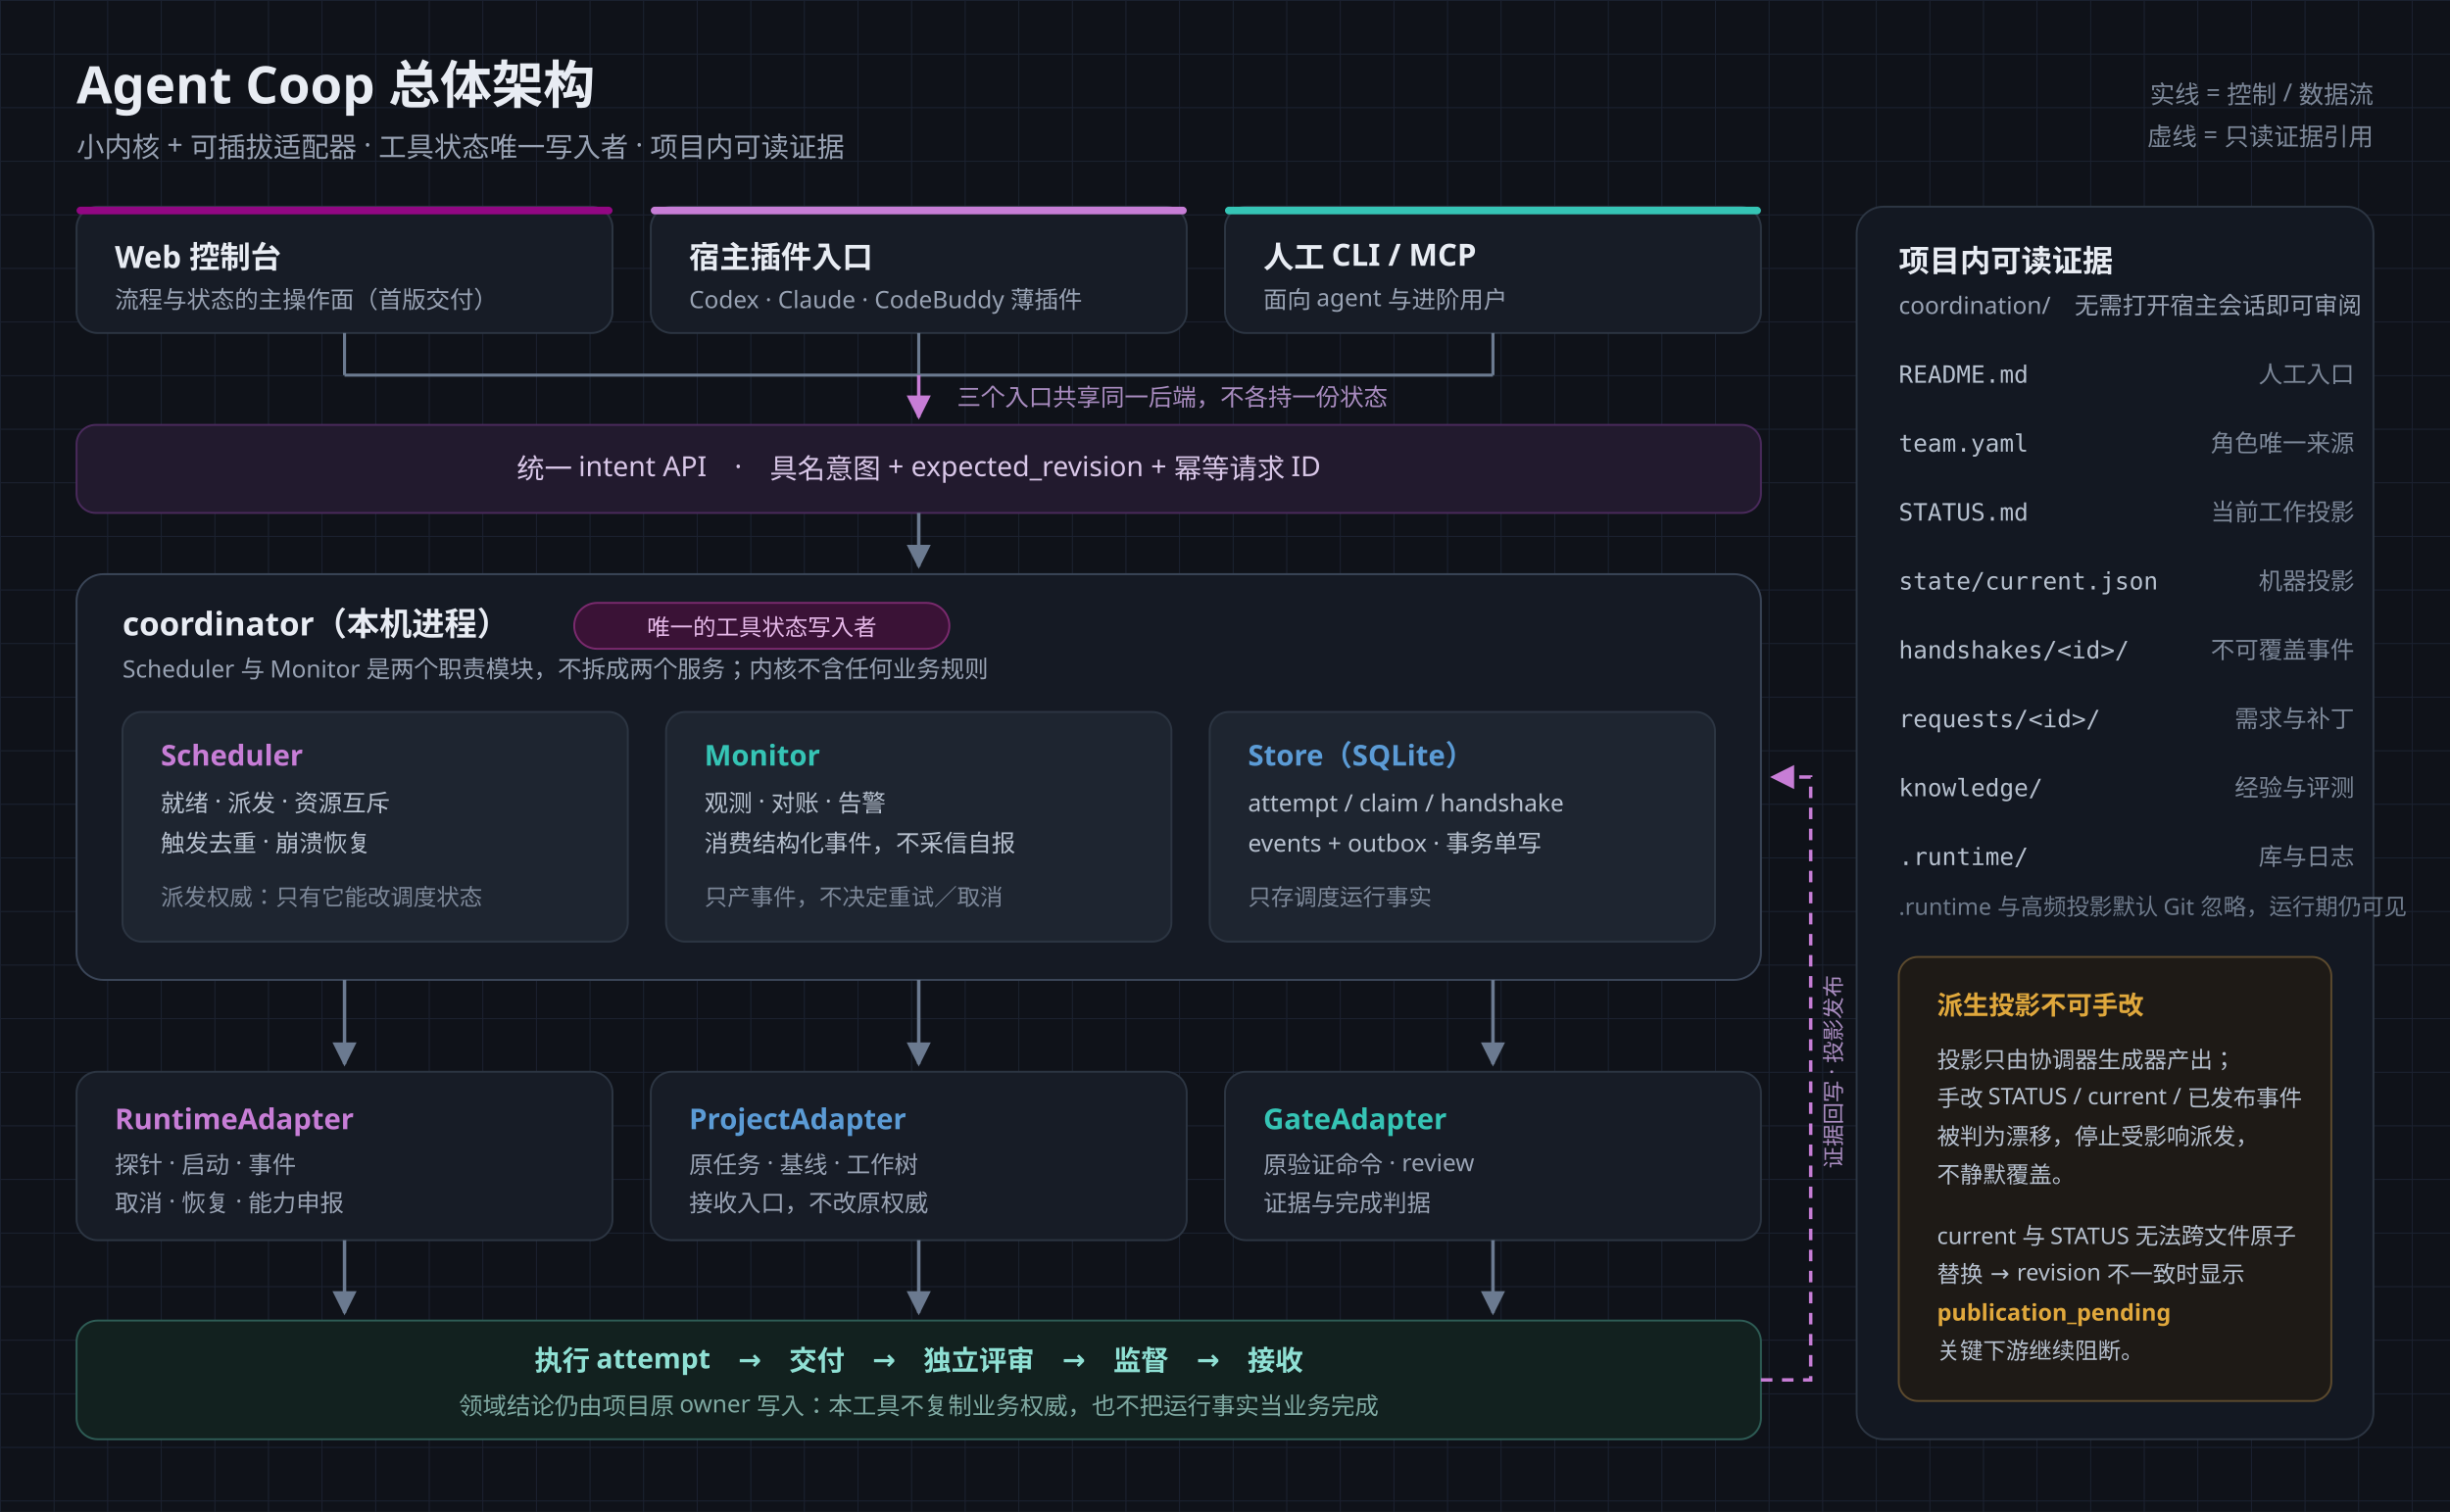
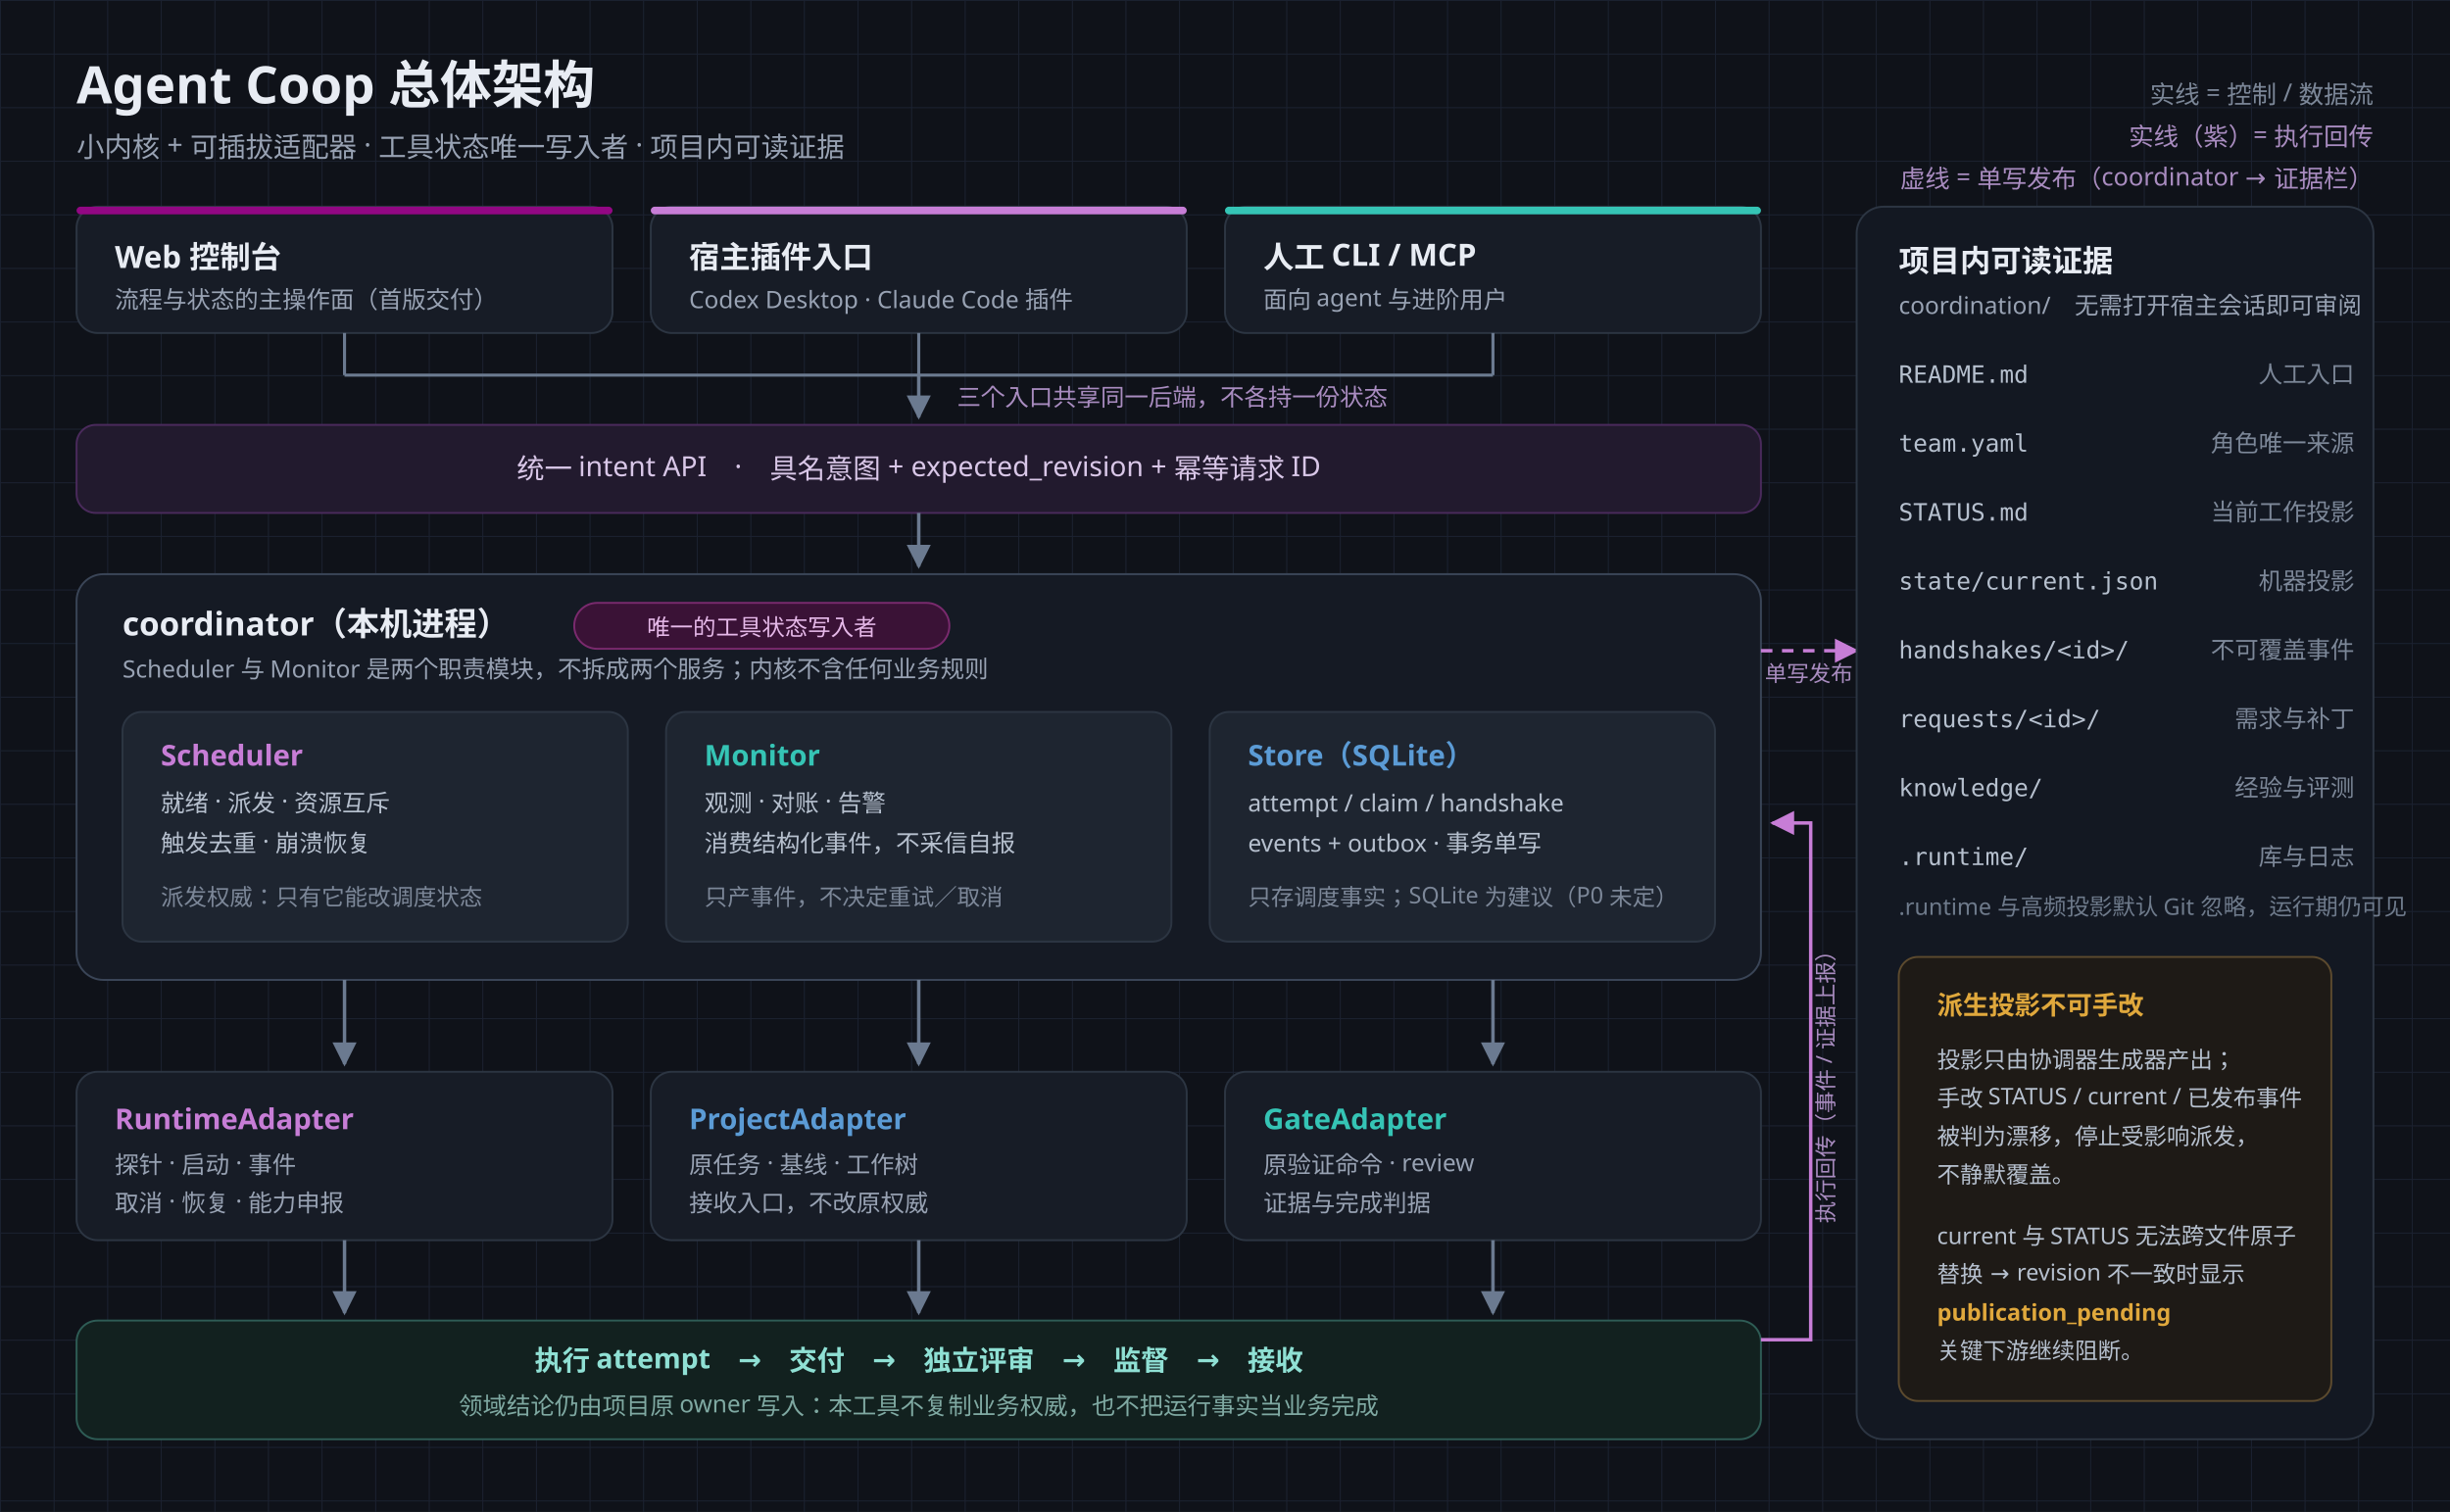
<svg xmlns="http://www.w3.org/2000/svg" viewBox="0 0 1280 790" width="1280" height="790" role="img" aria-label="Agent Coop 总体架构：入口层、coordinator 内核、三类适配器、项目内可读证据">
  <defs>
    <pattern id="grid" width="28" height="28" patternUnits="userSpaceOnUse">
      <path d="M28 0H0V28" fill="none" stroke="#1B2130" stroke-width="1" />
    </pattern>
    <marker id="arw" viewBox="0 0 10 10" refX="9" refY="5" markerWidth="7" markerHeight="7" orient="auto-start-reverse">
      <path d="M0,0 L10,5 L0,10 z" fill="#6B7A90" />
    </marker>
    <marker id="arwP" viewBox="0 0 10 10" refX="9" refY="5" markerWidth="7" markerHeight="7" orient="auto-start-reverse">
      <path d="M0,0 L10,5 L0,10 z" fill="#C77DD6" />
    </marker>
  </defs>
  <rect width="1280" height="790" fill="#0F1219" />
  <rect width="1280" height="790" fill="url(#grid)" />
  <text x="40" y="54" font-family="'Segoe UI','Microsoft YaHei',system-ui,sans-serif" font-size="27" font-weight="700" fill="#E8ECF3">Agent Coop 总体架构</text>
  <text x="40" y="82" font-family="'Segoe UI','Microsoft YaHei',system-ui,sans-serif" font-size="14.5" fill="#98A2B3">小内核 + 可插拔适配器 · 工具状态唯一写入者 · 项目内可读证据</text>
  <text x="1240" y="54" text-anchor="end" font-family="'Segoe UI','Microsoft YaHei',system-ui,sans-serif" font-size="13" fill="#7C8798">实线 = 控制 / 数据流</text>
-   <text x="1240" y="76" text-anchor="end" font-family="'Segoe UI','Microsoft YaHei',system-ui,sans-serif" font-size="13" fill="#7C8798">虚线 = 只读证据引用</text>
+   <text x="1240" y="76" text-anchor="end" font-family="'Segoe UI','Microsoft YaHei',system-ui,sans-serif" font-size="13" fill="#A98CC0">实线（紫）= 执行回传</text>
+   <text x="1240" y="98" text-anchor="end" font-family="'Segoe UI','Microsoft YaHei',system-ui,sans-serif" font-size="13" fill="#A98CC0">虚线 = 单写发布（coordinator → 证据栏）</text>
  <g font-family="'Segoe UI','Microsoft YaHei',system-ui,sans-serif">
    <rect x="40" y="108" width="280" height="66" rx="11" fill="#171C26" stroke="#2C3542" />
    <rect x="40" y="108" width="280" height="4" rx="2" fill="#920783" />
    <text x="60" y="140" font-size="16" font-weight="700" fill="#E8ECF3">Web 控制台</text>
    <text x="60" y="161" font-size="12.5" fill="#98A2B3">流程与状态的主操作面（首版交付）</text>
    <rect x="340" y="108" width="280" height="66" rx="11" fill="#171C26" stroke="#2C3542" />
    <rect x="340" y="108" width="280" height="4" rx="2" fill="#C77DD6" />
    <text x="360" y="140" font-size="16" font-weight="700" fill="#E8ECF3">宿主插件入口</text>
-     <text x="360" y="161" font-size="12.5" fill="#98A2B3">Codex · Claude · CodeBuddy 薄插件</text>
+     <text x="360" y="161" font-size="12.5" fill="#98A2B3">Codex Desktop · Claude Code 插件</text>
    <rect x="640" y="108" width="280" height="66" rx="11" fill="#171C26" stroke="#2C3542" />
    <rect x="640" y="108" width="280" height="4" rx="2" fill="#35C4B5" />
    <text x="660" y="140" font-size="16" font-weight="700" fill="#E8ECF3">人工 CLI / MCP</text>
    <text x="660" y="161" font-size="12.5" fill="#98A2B3">面向 agent 与进阶用户</text>
  </g>
  <g stroke="#6B7A90" stroke-width="1.6" fill="none">
    <path d="M180 174 V196" />
    <path d="M480 174 V196" />
    <path d="M780 174 V196" />
    <path d="M180 196 H780" />
  </g>
-   <path d="M480 196 V218" stroke="#C77DD6" stroke-width="1.8" fill="none" marker-end="url(#arwP)" />
+   <path d="M480 196 V218" stroke="#6B7A90" stroke-width="1.8" fill="none" marker-end="url(#arw)" />
  <text x="500" y="212" font-family="'Segoe UI','Microsoft YaHei',system-ui,sans-serif" font-size="12.5" fill="#A98CC0">三个入口共享同一后端，不各持一份状态</text>
  <rect x="40" y="222" width="880" height="46" rx="10" fill="#221A2E" stroke="#4A2A5C" />
  <text x="480" y="250" text-anchor="middle" font-family="'Segoe UI','Microsoft YaHei',system-ui,sans-serif" font-size="14.5" fill="#D9C7E8">统一 intent API　·　具名意图 + expected_revision + 幂等请求 ID</text>
  <path d="M480 268 V296" stroke="#6B7A90" stroke-width="1.8" fill="none" marker-end="url(#arw)" />
  <rect x="40" y="300" width="880" height="212" rx="14" fill="#151A24" stroke="#3A4557" />
  <text x="64" y="332" font-family="'Segoe UI','Microsoft YaHei',system-ui,sans-serif" font-size="17" font-weight="700" fill="#E8ECF3">coordinator（本机进程）</text>
  <rect x="300" y="315" width="196" height="24" rx="12" fill="#3A1236" stroke="#7A2A6E" />
  <text x="398" y="332" text-anchor="middle" font-family="'Segoe UI','Microsoft YaHei',system-ui,sans-serif" font-size="12" fill="#E5B8E8">唯一的工具状态写入者</text>
  <text x="64" y="354" font-family="'Segoe UI','Microsoft YaHei',system-ui,sans-serif" font-size="12.5" fill="#98A2B3">Scheduler 与 Monitor 是两个职责模块，不拆成两个服务；内核不含任何业务规则</text>
  <g font-family="'Segoe UI','Microsoft YaHei',system-ui,sans-serif">
    <rect x="64" y="372" width="264" height="120" rx="10" fill="#1E2530" stroke="#2C3542" />
    <text x="84" y="400" font-size="15" font-weight="700" fill="#C77DD6">Scheduler</text>
    <text x="84" y="424" font-size="12.5" fill="#B6C0CE">就绪 · 派发 · 资源互斥</text>
    <text x="84" y="445" font-size="12.5" fill="#B6C0CE">触发去重 · 崩溃恢复</text>
    <text x="84" y="473" font-size="12" fill="#7C8798">派发权威：只有它能改调度状态</text>
    <rect x="348" y="372" width="264" height="120" rx="10" fill="#1E2530" stroke="#2C3542" />
    <text x="368" y="400" font-size="15" font-weight="700" fill="#35C4B5">Monitor</text>
    <text x="368" y="424" font-size="12.5" fill="#B6C0CE">观测 · 对账 · 告警</text>
    <text x="368" y="445" font-size="12.5" fill="#B6C0CE">消费结构化事件，不采信自报</text>
    <text x="368" y="473" font-size="12" fill="#7C8798">只产事件，不决定重试／取消</text>
    <rect x="632" y="372" width="264" height="120" rx="10" fill="#1E2530" stroke="#2C3542" />
    <text x="652" y="400" font-size="15" font-weight="700" fill="#5B9BD5">Store（SQLite）</text>
    <text x="652" y="424" font-size="12.5" fill="#B6C0CE">attempt / claim / handshake</text>
    <text x="652" y="445" font-size="12.5" fill="#B6C0CE">events + outbox · 事务单写</text>
-     <text x="652" y="473" font-size="12" fill="#7C8798">只存调度运行事实</text>
+     <text x="652" y="473" font-size="12" fill="#7C8798">只存调度事实；SQLite 为建议（P0 未定）</text>
  </g>
  <g stroke="#6B7A90" stroke-width="1.8" fill="none" marker-end="url(#arw)">
    <path d="M180 512 V556" />
    <path d="M480 512 V556" />
    <path d="M780 512 V556" />
  </g>
  <g font-family="'Segoe UI','Microsoft YaHei',system-ui,sans-serif">
    <rect x="40" y="560" width="280" height="88" rx="11" fill="#171C26" stroke="#2C3542" />
    <text x="60" y="590" font-size="15" font-weight="700" fill="#C77DD6">RuntimeAdapter</text>
    <text x="60" y="613" font-size="12.5" fill="#98A2B3">探针 · 启动 · 事件</text>
    <text x="60" y="633" font-size="12.5" fill="#98A2B3">取消 · 恢复 · 能力申报</text>
    <rect x="340" y="560" width="280" height="88" rx="11" fill="#171C26" stroke="#2C3542" />
    <text x="360" y="590" font-size="15" font-weight="700" fill="#5B9BD5">ProjectAdapter</text>
    <text x="360" y="613" font-size="12.5" fill="#98A2B3">原任务 · 基线 · 工作树</text>
    <text x="360" y="633" font-size="12.5" fill="#98A2B3">接收入口，不改原权威</text>
    <rect x="640" y="560" width="280" height="88" rx="11" fill="#171C26" stroke="#2C3542" />
    <text x="660" y="590" font-size="15" font-weight="700" fill="#35C4B5">GateAdapter</text>
    <text x="660" y="613" font-size="12.5" fill="#98A2B3">原验证命令 · review</text>
    <text x="660" y="633" font-size="12.5" fill="#98A2B3">证据与完成判据</text>
  </g>
  <g stroke="#6B7A90" stroke-width="1.8" fill="none" marker-end="url(#arw)">
    <path d="M180 648 V686" />
    <path d="M480 648 V686" />
    <path d="M780 648 V686" />
  </g>
  <rect x="40" y="690" width="880" height="62" rx="11" fill="#12211F" stroke="#2E5C55" />
  <text x="480" y="716" text-anchor="middle" font-family="'Segoe UI','Microsoft YaHei',system-ui,sans-serif" font-size="14.5" font-weight="600" fill="#8FE0D4">执行 attempt　→　交付　→　独立评审　→　监督　→　接收</text>
  <text x="480" y="739" text-anchor="middle" font-family="'Segoe UI','Microsoft YaHei',system-ui,sans-serif" font-size="12.5" fill="#7FA9A2">领域结论仍由项目原 owner 写入：本工具不复制业务权威，也不把运行事实当业务完成</text>
-   <path d="M920 721 H946 V406 H926" stroke="#C77DD6" stroke-width="1.8" fill="none" stroke-dasharray="6 5" marker-end="url(#arwP)" />
-   <text x="962" y="560" text-anchor="middle" font-family="'Segoe UI','Microsoft YaHei',system-ui,sans-serif" font-size="11.5" fill="#A98CC0" transform="rotate(-90 962 560)">证据回写 · 投影发布</text>
+   <path d="M920 700 H946 V430 H926" stroke="#C77DD6" stroke-width="1.8" fill="none" marker-end="url(#arwP)" />
+   <text x="958" y="565" text-anchor="middle" font-family="'Segoe UI','Microsoft YaHei',system-ui,sans-serif" font-size="11.5" fill="#A98CC0" transform="rotate(-90 958 565)">执行回传（事件 / 证据上报）</text>
+   <path d="M920 340 H970" stroke="#C77DD6" stroke-width="1.8" fill="none" stroke-dasharray="6 5" marker-end="url(#arwP)" />
+   <text x="945" y="356" text-anchor="middle" font-family="'Segoe UI','Microsoft YaHei',system-ui,sans-serif" font-size="11.5" fill="#A98CC0">单写发布</text>
  <rect x="970" y="108" width="270" height="644" rx="14" fill="#131822" stroke="#2C3542" />
  <text x="992" y="142" font-family="'Segoe UI','Microsoft YaHei',system-ui,sans-serif" font-size="16" font-weight="700" fill="#E8ECF3">项目内可读证据</text>
  <text x="992" y="164" font-family="'Segoe UI','Microsoft YaHei',system-ui,sans-serif" font-size="12.5" fill="#98A2B3">coordination/　无需打开宿主会话即可审阅</text>
  <g font-family="'Consolas','Cascadia Mono','Microsoft YaHei',monospace" font-size="12.5" fill="#B6C0CE">
    <text x="992" y="200">README.md</text>
    <text x="1230" y="200" text-anchor="end" fill="#7C8798">人工入口</text>
    <text x="992" y="236">team.yaml</text>
    <text x="1230" y="236" text-anchor="end" fill="#7C8798">角色唯一来源</text>
    <text x="992" y="272">STATUS.md</text>
    <text x="1230" y="272" text-anchor="end" fill="#7C8798">当前工作投影</text>
    <text x="992" y="308">state/current.json</text>
    <text x="1230" y="308" text-anchor="end" fill="#7C8798">机器投影</text>
    <text x="992" y="344">handshakes/&lt;id&gt;/</text>
    <text x="1230" y="344" text-anchor="end" fill="#7C8798">不可覆盖事件</text>
    <text x="992" y="380">requests/&lt;id&gt;/</text>
    <text x="1230" y="380" text-anchor="end" fill="#7C8798">需求与补丁</text>
    <text x="992" y="416">knowledge/</text>
    <text x="1230" y="416" text-anchor="end" fill="#7C8798">经验与评测</text>
    <text x="992" y="452">.runtime/</text>
    <text x="1230" y="452" text-anchor="end" fill="#7C8798">库与日志</text>
  </g>
  <text x="992" y="478" font-family="'Segoe UI','Microsoft YaHei',system-ui,sans-serif" font-size="12" fill="#6E7A8B">.runtime 与高频投影默认 Git 忽略，运行期仍可见</text>
  <rect x="992" y="500" width="226" height="232" rx="10" fill="#1E1A16" stroke="#5C4A2E" />
  <text x="1012" y="530" font-family="'Segoe UI','Microsoft YaHei',system-ui,sans-serif" font-size="13.5" font-weight="700" fill="#E0A83C">派生投影不可手改</text>
  <g font-family="'Segoe UI','Microsoft YaHei',system-ui,sans-serif" font-size="12" fill="#B6C0CE">
    <text x="1012" y="558">投影只由协调器生成器产出；</text>
    <text x="1012" y="578">手改 STATUS / current / 已发布事件</text>
    <text x="1012" y="598">被判为漂移，停止受影响派发，</text>
    <text x="1012" y="618">不静默覆盖。</text>
    <text x="1012" y="650">current 与 STATUS 无法跨文件原子</text>
    <text x="1012" y="670">替换 → revision 不一致时显示</text>
    <text x="1012" y="690" font-weight="700" fill="#E0A83C">publication_pending</text>
    <text x="1012" y="710">关键下游继续阻断。</text>
  </g>
</svg>
